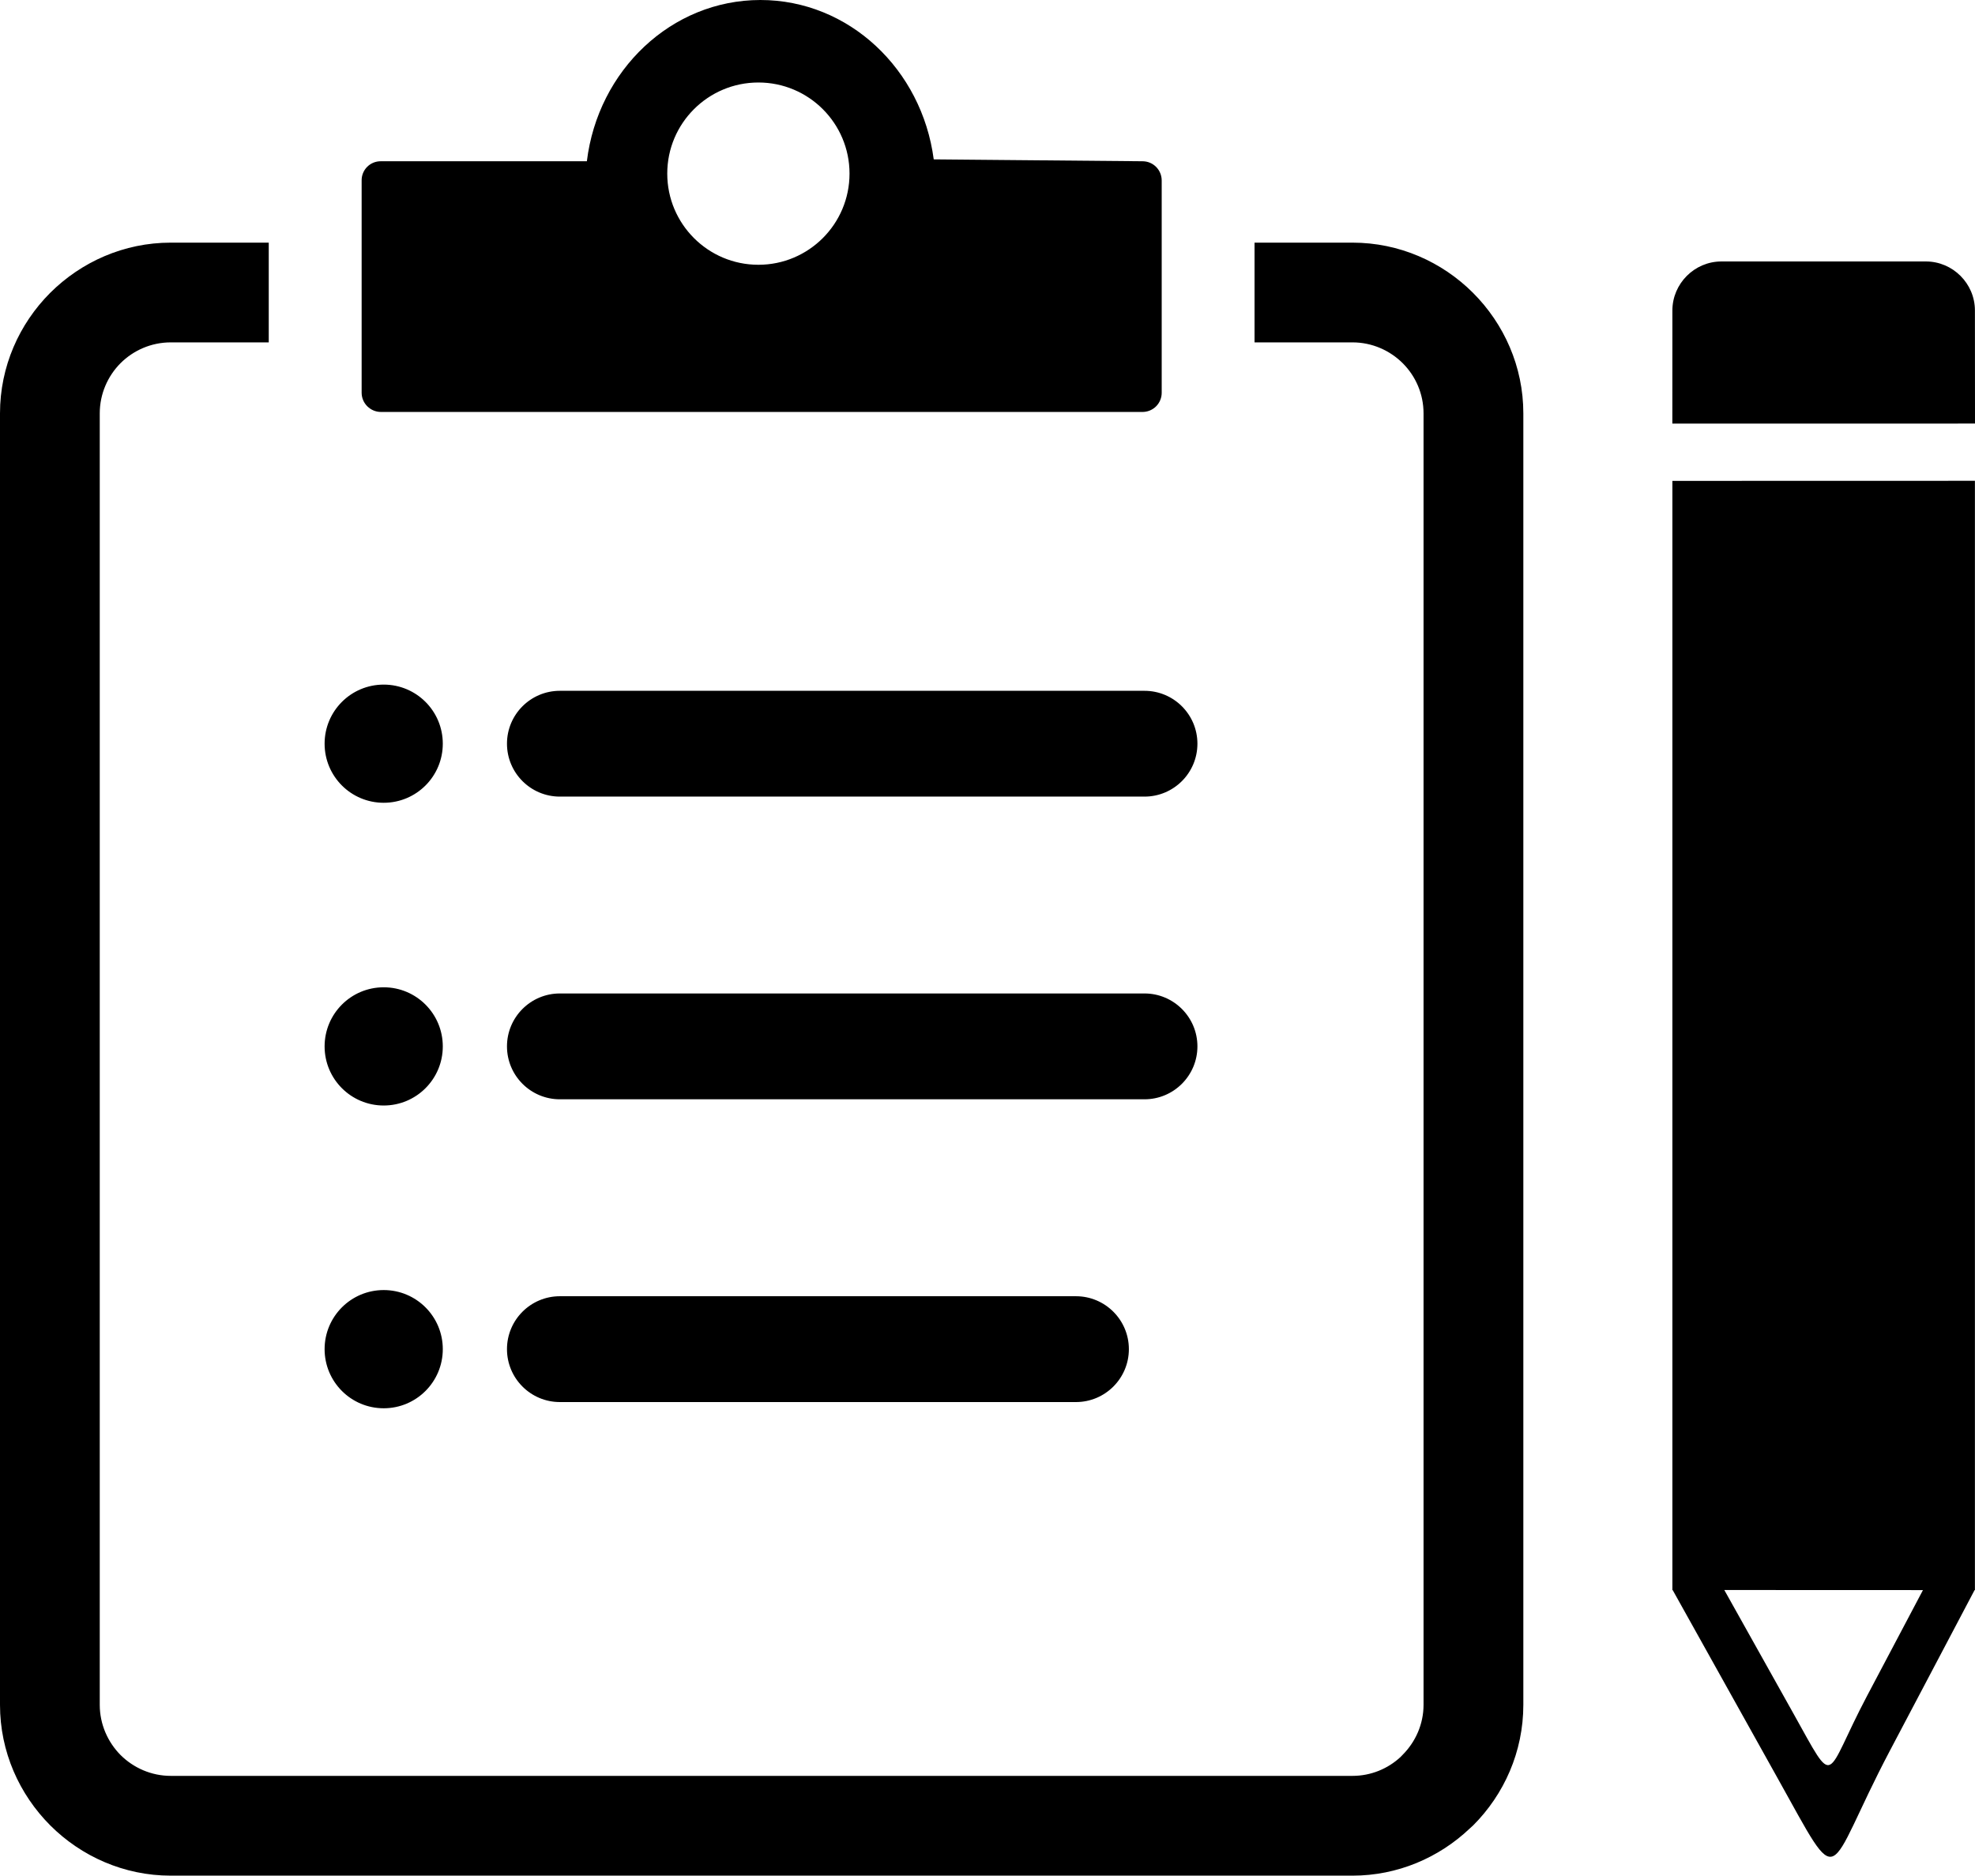
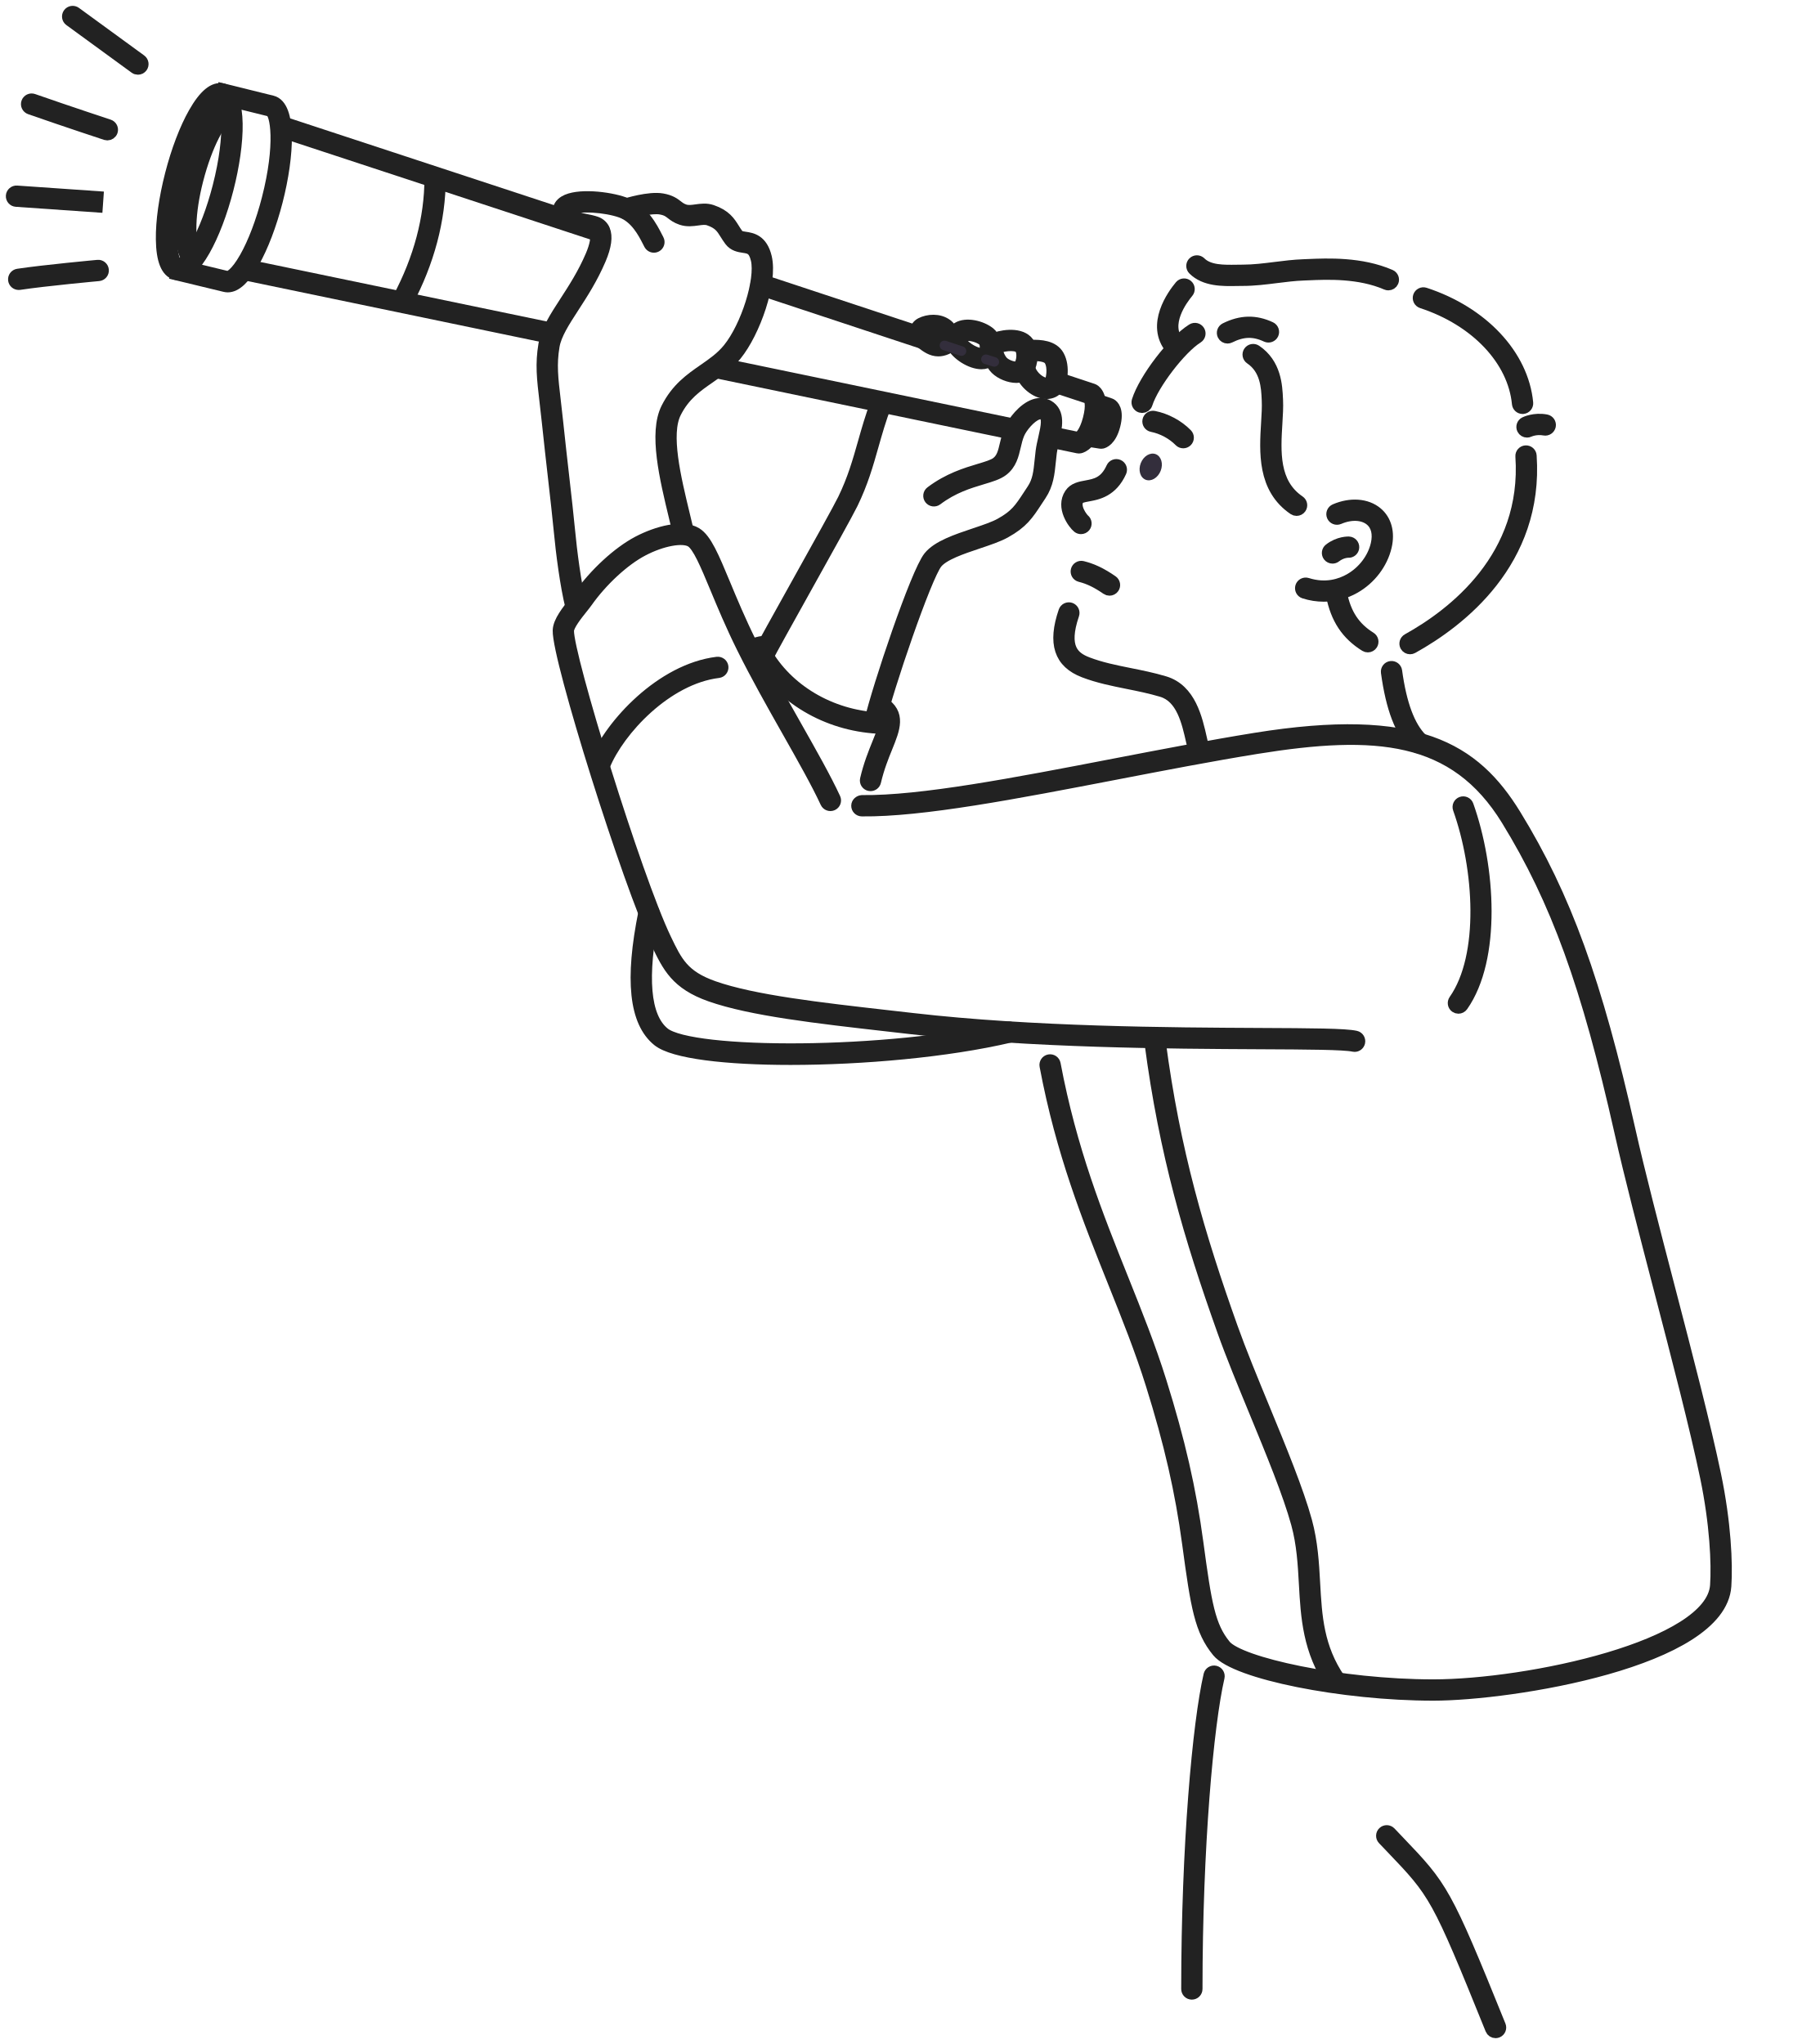
- <svg xmlns="http://www.w3.org/2000/svg" shape-rendering="geometricPrecision" text-rendering="geometricPrecision" image-rendering="optimizeQuality" fill-rule="evenodd" clip-rule="evenodd" viewBox="0 0 512 486.31">
-   <path d="M98.69 41.81h53.45C155.01 18.24 174.04 0 197.13 0c22.94 0 41.87 17.98 44.93 41.32l54.12.49c2.76 0 4.98 2.22 4.98 5v55.01a4.97 4.97 0 0 1-4.98 4.99H98.75c-2.72 0-5-2.22-5-4.99V46.81a4.92 4.92 0 0 1 4.94-5zm347.57 25.98h53.01c6.97 0 12.71 5.72 12.71 12.71l.02 29.32-78.46.01.01-29.33c0-6.97 5.73-12.71 12.71-12.71zm65.63 344.48c-7.32 13.88-14.65 27.79-21.98 41.69-17.22 32.67-11.98 37.69-29.19 6.88l-27.09-48.57-.08.01v-287.6l78.43-.02v287.62l-.09-.01zm-64.88-.02 51.5.02c-4.82 9.11-9.64 18.24-14.45 27.35-11.35 21.45-7.89 24.76-19.2 4.53l-17.85-31.9zM145.14 206.54c-7.57 0-13.71-6.14-13.71-13.72 0-7.57 6.14-13.71 13.71-13.71H296.7c7.57 0 13.72 6.14 13.72 13.71 0 7.58-6.15 13.72-13.72 13.72H145.14zm0 78.48c-7.57 0-13.71-6.15-13.71-13.72s6.14-13.72 13.71-13.72H296.7c7.57 0 13.72 6.15 13.72 13.72s-6.15 13.72-13.72 13.72H145.14zm-45.67 49.46c8.47 0 15.32 6.86 15.32 15.32 0 8.47-6.85 15.33-15.32 15.33s-15.32-6.86-15.32-15.33c0-8.46 6.85-15.32 15.32-15.32zm45.67 29.04c-7.57 0-13.71-6.15-13.71-13.72s6.14-13.72 13.71-13.72h133.79c7.57 0 13.72 6.15 13.72 13.72s-6.15 13.72-13.72 13.72H145.14zM99.47 255.98c8.47 0 15.32 6.86 15.32 15.33 0 8.46-6.85 15.32-15.32 15.32s-15.32-6.86-15.32-15.32c0-8.47 6.85-15.33 15.32-15.33zm0-78.48c8.47 0 15.32 6.85 15.32 15.32s-6.85 15.32-15.32 15.32-15.32-6.85-15.32-15.32S91 177.5 99.47 177.5zM44.27 62.91h25.4v25.86h-25.4c-5.06 0-9.69 2.07-13.02 5.39-3.31 3.33-5.39 7.95-5.39 13.01v334.85c0 5.05 2.09 9.68 5.4 13.02 3.34 3.32 7.97 5.4 13.01 5.4h306.35c4.79 0 9.18-1.86 12.44-4.88l.54-.56c3.35-3.35 5.44-7.96 5.44-12.98V107.17c0-5.05-2.06-9.66-5.38-12.98-3.33-3.33-7.97-5.42-13.04-5.42h-25.39V62.91h25.39c12.16 0 23.21 5 31.22 12.99 8.06 8.05 13.07 19.14 13.07 31.27v334.85c0 12.17-5 23.25-13.02 31.27l-.89.81c-7.96 7.55-18.69 12.21-30.38 12.21H44.27c-12.12 0-23.19-5-31.22-13.01C5 465.23 0 454.17 0 442.02V107.17c0-12.14 4.99-23.2 12.99-31.22 8.07-8.05 19.14-13.04 31.28-13.04zm152.34-41.52c13.04 0 23.62 10.58 23.62 23.62 0 13.06-10.58 23.64-23.62 23.64-13.05 0-23.63-10.58-23.63-23.64 0-13.04 10.58-23.62 23.63-23.62z" />
+ <svg xmlns="http://www.w3.org/2000/svg" width="155" height="175" viewBox="0 0 155 175" fill="none">
+   <path d="M58.509 46.014C58.321 46.014 58.152 45.885 58.108 45.695C58.005 45.254 57.895 44.797 57.781 44.332C56.959 40.929 56.026 37.072 57.093 34.952C57.94 33.267 59.128 32.444 60.276 31.648C61.044 31.115 61.768 30.613 62.373 29.868C63.931 27.947 65.189 23.943 64.779 22.217C64.556 21.285 64.183 21.229 63.666 21.151C63.294 21.095 62.831 21.025 62.504 20.589C62.356 20.392 62.238 20.203 62.124 20.022C61.794 19.492 61.555 19.109 60.684 18.813C60.396 18.714 60.083 18.759 59.719 18.809C59.302 18.867 58.829 18.933 58.338 18.766C57.923 18.625 57.69 18.444 57.483 18.284C57.247 18.101 57.06 17.957 56.562 17.868C55.788 17.73 54.303 18.116 53.796 18.275C53.579 18.344 53.346 18.224 53.279 18.007C53.21 17.791 53.33 17.559 53.546 17.491C53.629 17.465 55.572 16.856 56.706 17.058C57.404 17.182 57.714 17.422 57.989 17.634C58.167 17.771 58.321 17.891 58.605 17.987C58.91 18.09 59.247 18.045 59.606 17.994C60.014 17.938 60.477 17.873 60.95 18.034C62.1 18.426 62.468 19.016 62.825 19.587C62.926 19.749 63.032 19.919 63.164 20.096C63.283 20.255 63.46 20.288 63.79 20.338C64.363 20.424 65.229 20.554 65.581 22.026C66.096 24.188 64.601 28.43 63.014 30.386C62.336 31.221 61.528 31.781 60.747 32.323C59.635 33.094 58.583 33.824 57.83 35.321C56.899 37.172 57.793 40.873 58.583 44.139C58.697 44.606 58.807 45.065 58.911 45.509C58.963 45.731 58.824 45.952 58.603 46.003C58.571 46.01 58.54 46.014 58.509 46.014Z" fill="#332E3C" stroke="#222222" />
+   <path d="M49.297 52.254C49.112 52.254 48.944 52.129 48.897 51.942C48.449 50.128 48.089 47.37 47.904 45.395C47.794 44.24 47.623 42.733 47.425 40.988C47.253 39.477 47.064 37.816 46.887 36.124C46.82 35.481 46.754 34.911 46.692 34.396C46.456 32.389 46.313 31.176 46.595 29.499C46.792 28.325 47.535 27.178 48.396 25.85C49.131 24.716 49.964 23.431 50.627 21.871C50.985 21.03 51.114 20.333 50.972 20.004C50.931 19.909 50.869 19.851 50.768 19.814C50.56 19.737 50.261 19.677 49.946 19.613C48.98 19.418 47.658 19.151 47.813 17.985C47.842 17.777 47.954 17.479 48.333 17.249C49.411 16.594 52.083 16.885 53.45 17.374C55.025 17.935 55.834 19.526 56.223 20.291C56.27 20.382 56.311 20.463 56.347 20.527C56.457 20.727 56.382 20.977 56.182 21.086C55.983 21.195 55.733 21.122 55.623 20.922C55.585 20.851 55.54 20.763 55.489 20.663C55.121 19.942 54.437 18.6 53.173 18.148C51.87 17.683 49.498 17.504 48.762 17.951C48.681 18 48.637 18.048 48.631 18.094C48.58 18.468 49.241 18.631 50.11 18.807C50.458 18.876 50.786 18.944 51.055 19.042C51.365 19.157 51.599 19.377 51.729 19.678C51.971 20.24 51.857 21.086 51.386 22.193C50.695 23.818 49.841 25.135 49.088 26.297C48.277 27.548 47.577 28.629 47.409 29.634C47.146 31.197 47.283 32.365 47.511 34.301C47.572 34.819 47.64 35.391 47.707 36.039C47.884 37.728 48.073 39.386 48.244 40.894C48.443 42.644 48.614 44.154 48.725 45.318C48.908 47.263 49.259 49.974 49.698 51.745C49.752 51.965 49.617 52.188 49.397 52.242C49.363 52.251 49.331 52.254 49.297 52.254Z" fill="#332E3C" stroke="#222222" />
+   <path d="M115.977 89.559C115.945 89.559 115.915 89.555 115.884 89.548C115.089 89.368 111.922 89.352 107.912 89.333C100.126 89.294 88.358 89.235 78.044 88.048L76.056 87.821C70.012 87.135 64.304 86.488 60.819 85.259C57.908 84.232 57.207 82.773 56.239 80.754C53.803 75.678 47.745 56.405 47.82 53.972C47.842 53.225 48.589 52.292 49.187 51.542C49.34 51.349 49.476 51.18 49.57 51.047C50.938 49.117 52.921 47.29 54.625 46.393C56.28 45.523 58.462 44.956 59.602 45.654C60.44 46.166 61.075 47.693 62.036 50.004C62.622 51.414 63.353 53.171 64.297 55.075C65.483 57.467 66.845 59.875 68.162 62.203C69.456 64.49 70.678 66.649 71.469 68.357C71.566 68.562 71.475 68.808 71.268 68.903C71.061 68.998 70.817 68.909 70.721 68.702C69.944 67.024 68.73 64.879 67.445 62.608C66.121 60.269 64.754 57.851 63.558 55.439C62.602 53.511 61.866 51.741 61.275 50.318C60.44 48.313 59.78 46.729 59.172 46.356C58.457 45.919 56.667 46.248 55.011 47.122C53.413 47.962 51.541 49.689 50.244 51.521C50.142 51.666 49.996 51.848 49.833 52.054C49.393 52.604 48.658 53.523 48.644 53.997C48.58 56.069 54.432 75.086 56.982 80.399C57.931 82.376 58.504 83.569 61.094 84.482C64.49 85.68 70.153 86.323 76.15 87.004L78.139 87.23C88.407 88.413 100.148 88.471 107.916 88.51C112.292 88.531 115.183 88.544 116.067 88.746C116.29 88.796 116.428 89.017 116.378 89.238C116.334 89.429 116.165 89.559 115.977 89.559Z" fill="#332E3C" stroke="#222222" />
+   <path d="M51.364 65.783C51.312 65.783 51.259 65.773 51.208 65.753C50.997 65.668 50.896 65.427 50.982 65.217C52.281 62.035 56.626 57.315 61.404 56.73C61.634 56.705 61.836 56.863 61.864 57.088C61.892 57.314 61.73 57.52 61.505 57.547C57.04 58.093 52.967 62.532 51.745 65.527C51.68 65.687 51.526 65.783 51.364 65.783Z" fill="#332E3C" stroke="#222222" />
+   <path d="M122.702 145.105C114.925 145.105 105.788 143.27 104.255 141.398C102.77 139.588 102.443 137.618 101.712 132.187C101.101 127.655 100.167 123.57 98.588 118.529C97.666 115.583 96.542 112.778 95.354 109.809C93.163 104.339 90.898 98.685 89.499 91.252C89.457 91.028 89.604 90.813 89.828 90.771C90.053 90.728 90.267 90.876 90.309 91.099C91.694 98.454 93.944 104.071 96.12 109.503C97.315 112.489 98.444 115.307 99.376 118.283C100.969 123.372 101.912 127.496 102.528 132.077C103.236 137.336 103.549 139.239 104.893 140.878C106.123 142.378 114.754 144.281 122.702 144.281C130.812 144.281 146.55 140.955 146.908 135.738C147.037 133.866 146.879 130.445 146.052 126.462C145.175 122.246 143.616 116.254 142.107 110.459C140.794 105.417 139.555 100.655 138.714 96.911C135.889 84.342 133.264 77.104 129.027 70.202C124.539 62.889 117.768 62.411 107.589 64.052C103.755 64.671 99.585 65.475 95.552 66.253C87.006 67.899 78.935 69.458 73.786 69.397C73.558 69.394 73.375 69.208 73.379 68.981C73.381 68.752 73.588 68.589 73.795 68.573C78.86 68.633 86.892 67.083 95.396 65.444C99.435 64.666 103.611 63.861 107.458 63.24C121.294 61.006 126.238 64.084 129.73 69.772C134.019 76.759 136.671 84.065 139.518 96.731C140.356 100.461 141.594 105.217 142.905 110.252C144.417 116.057 145.978 122.058 146.859 126.294C147.704 130.36 147.863 133.868 147.73 135.794C147.289 142.242 129.419 145.105 122.702 145.105Z" fill="#332E3C" stroke="#222222" />
+   <path d="M102.041 170.701C101.814 170.701 101.63 170.517 101.63 170.29C101.63 158.072 102.59 147.522 103.539 143.416C103.591 143.195 103.813 143.054 104.034 143.107C104.256 143.159 104.394 143.379 104.343 143.601C103.404 147.662 102.453 158.133 102.453 170.29C102.453 170.517 102.269 170.701 102.041 170.701Z" fill="#332E3C" stroke="#222222" />
+   <path d="M128.044 174C127.88 174 127.726 173.904 127.661 173.743C123.016 162.258 122.869 162.106 119.123 158.187L118.427 157.459C118.271 157.293 118.278 157.033 118.443 156.877C118.608 156.719 118.868 156.727 119.026 156.891L119.719 157.618C123.496 161.569 123.721 161.804 128.425 173.435C128.511 173.645 128.409 173.884 128.198 173.97C128.147 173.99 128.094 174 128.044 174Z" fill="#332E3C" stroke="#222222" />
+   <path d="M114.36 144.428C114.228 144.428 114.099 144.366 114.019 144.249C112.023 141.338 111.861 138.424 111.705 135.607C111.612 133.933 111.516 132.2 111.039 130.456C110.339 127.898 108.862 124.312 107.432 120.845C106.452 118.469 105.44 116.012 104.699 113.931C101.87 105.993 99.732 98.764 98.487 89.29C98.458 89.064 98.617 88.857 98.842 88.828C99.068 88.794 99.275 88.957 99.304 89.181C100.54 98.585 102.665 105.766 105.476 113.656C106.21 115.717 107.219 118.165 108.195 120.531C109.634 124.022 111.122 127.632 111.835 130.24C112.333 132.068 112.432 133.844 112.527 135.561C112.685 138.39 112.833 141.063 114.7 143.785C114.829 143.973 114.78 144.229 114.593 144.357C114.521 144.405 114.44 144.428 114.36 144.428Z" fill="#332E3C" stroke="#222222" />
+   <path d="M124.862 86.29C124.78 86.29 124.699 86.266 124.626 86.215C124.44 86.085 124.395 85.828 124.525 85.642C127.2 81.829 126.707 74.341 124.885 69.231C124.808 69.017 124.92 68.781 125.134 68.705C125.349 68.627 125.585 68.74 125.662 68.954C127.552 74.259 128.034 82.075 125.201 86.114C125.121 86.228 124.992 86.29 124.862 86.29Z" fill="#332E3C" stroke="#222222" />
+   <path d="M113.338 51.015C112.78 51.015 112.217 50.928 111.662 50.752C111.445 50.684 111.325 50.453 111.393 50.236C111.462 50.02 111.693 49.899 111.911 49.968C113.51 50.474 114.783 50.047 115.57 49.598C116.717 48.945 117.571 47.825 117.854 46.6C118.059 45.709 117.88 44.975 117.348 44.532C116.711 44.002 115.669 43.949 114.629 44.397C114.419 44.486 114.177 44.39 114.087 44.182C113.997 43.973 114.093 43.731 114.302 43.641C115.628 43.069 116.999 43.169 117.876 43.901C118.648 44.542 118.933 45.594 118.657 46.785C118.323 48.228 117.323 49.548 115.979 50.312C115.161 50.779 114.258 51.015 113.338 51.015Z" fill="#332E3C" stroke="#222222" />
+   <path d="M114.084 47.754C113.961 47.754 113.839 47.7 113.758 47.595C113.619 47.416 113.65 47.157 113.831 47.017C114.632 46.396 115.451 46.437 115.484 46.435C115.712 46.449 115.887 46.642 115.873 46.869C115.861 47.096 115.667 47.266 115.439 47.257C115.416 47.252 114.885 47.242 114.337 47.667C114.262 47.726 114.173 47.754 114.084 47.754Z" fill="#332E3C" stroke="#222222" />
+   <path d="M117.108 55.356C117.033 55.356 116.958 55.336 116.89 55.294C115.309 54.308 114.425 52.977 114.024 50.976C113.98 50.753 114.124 50.536 114.348 50.491C114.57 50.447 114.789 50.592 114.833 50.815C115.186 52.574 115.954 53.74 117.326 54.595C117.52 54.716 117.578 54.969 117.457 55.163C117.379 55.288 117.245 55.356 117.108 55.356Z" fill="#332E3C" stroke="#222222" />
+   <path d="M121.433 63.99C121.327 63.99 121.222 63.949 121.141 63.869C119.918 62.647 119.151 60.643 118.728 57.559C118.697 57.334 118.855 57.126 119.081 57.096C119.305 57.066 119.513 57.222 119.545 57.448C119.936 60.304 120.65 62.215 121.724 63.287C121.886 63.448 121.886 63.708 121.724 63.869C121.644 63.949 121.539 63.99 121.433 63.99Z" fill="#332E3C" stroke="#222222" />
+   <path d="M102.649 64.657C102.466 64.657 102.298 64.533 102.25 64.348C102.182 64.085 102.115 63.793 102.047 63.485C101.667 61.795 101.195 59.694 99.47 59.177C98.486 58.882 97.502 58.684 96.55 58.493C95.259 58.233 94.038 57.988 92.818 57.523C90.725 56.726 90.186 55.081 91.12 52.346C91.193 52.131 91.428 52.017 91.644 52.089C91.859 52.162 91.975 52.396 91.901 52.611C90.921 55.475 91.904 56.295 93.112 56.755C94.268 57.195 95.455 57.434 96.713 57.687C97.683 57.881 98.687 58.083 99.706 58.388C101.894 59.043 102.448 61.506 102.851 63.305C102.918 63.603 102.981 63.885 103.049 64.141C103.105 64.361 102.974 64.586 102.754 64.642C102.719 64.652 102.684 64.657 102.649 64.657Z" fill="#332E3C" stroke="#222222" />
+   <path d="M92.549 45.23C92.457 45.23 92.366 45.2 92.29 45.139C91.922 44.842 90.863 43.434 91.631 42.29C91.948 41.82 92.487 41.722 93.009 41.627C93.801 41.481 94.62 41.331 95.2 40.047C95.294 39.84 95.537 39.746 95.746 39.841C95.954 39.934 96.046 40.178 95.952 40.386C95.194 42.063 93.968 42.288 93.157 42.436C92.711 42.517 92.433 42.576 92.316 42.749C91.889 43.385 92.647 44.369 92.808 44.498C92.985 44.641 93.012 44.901 92.87 45.077C92.788 45.178 92.669 45.23 92.549 45.23Z" fill="#332E3C" stroke="#222222" />
+   <path d="M97.785 34.858C97.744 34.858 97.702 34.852 97.661 34.839C97.443 34.77 97.324 34.539 97.393 34.322C97.996 32.422 100.452 29.219 102.085 28.204C102.278 28.085 102.533 28.142 102.654 28.336C102.774 28.528 102.715 28.782 102.521 28.902C101.07 29.804 98.716 32.877 98.178 34.571C98.122 34.746 97.96 34.858 97.785 34.858Z" fill="#332E3C" stroke="#222222" />
+   <path d="M94.989 50.5C94.909 50.5 94.827 50.477 94.756 50.427C93.913 49.845 93.231 49.516 92.475 49.327C92.253 49.272 92.12 49.048 92.175 48.828C92.23 48.608 92.454 48.474 92.675 48.529C93.533 48.744 94.296 49.108 95.224 49.75C95.412 49.88 95.459 50.136 95.329 50.323C95.249 50.439 95.121 50.5 94.989 50.5Z" fill="#332E3C" stroke="#222222" />
+   <path d="M97.671 39.642C97.911 39.038 98.486 38.701 98.956 38.886C99.424 39.073 99.61 39.713 99.369 40.317C99.128 40.92 98.553 41.259 98.084 41.073C97.615 40.887 97.43 40.246 97.671 39.642Z" fill="#332E3C" />
+   <path d="M101.303 37.882C101.195 37.882 101.088 37.841 101.008 37.758C100.386 37.125 99.52 36.66 98.633 36.483C98.409 36.439 98.264 36.221 98.309 35.999C98.354 35.777 98.57 35.63 98.794 35.676C99.841 35.885 100.863 36.434 101.596 37.184C101.757 37.346 101.753 37.607 101.59 37.766C101.51 37.844 101.406 37.882 101.303 37.882Z" fill="#332E3C" stroke="#222222" />
+   <path d="M105.093 28.913C104.943 28.913 104.797 28.831 104.725 28.686C104.622 28.483 104.705 28.236 104.909 28.134C106.247 27.467 107.475 27.438 108.774 28.045C108.98 28.142 109.069 28.386 108.973 28.593C108.875 28.798 108.63 28.886 108.424 28.79C107.344 28.284 106.402 28.308 105.277 28.87C105.218 28.9 105.156 28.913 105.093 28.913Z" fill="#332E3C" stroke="#222222" />
+   <path d="M111.007 43.669C110.927 43.669 110.847 43.646 110.776 43.598C108.126 41.8 108.317 38.689 108.47 36.189C108.512 35.499 108.552 34.847 108.525 34.298L108.521 34.194C108.474 33.163 108.401 31.603 107.06 30.698C106.871 30.571 106.822 30.315 106.949 30.126C107.077 29.939 107.332 29.89 107.521 30.016C109.206 31.153 109.293 33.033 109.344 34.157L109.349 34.258C109.378 34.853 109.337 35.526 109.293 36.24C109.146 38.65 108.977 41.382 111.24 42.918C111.428 43.045 111.477 43.301 111.348 43.489C111.269 43.606 111.139 43.669 111.007 43.669Z" fill="#332E3C" stroke="#222222" />
+   <path d="M100.571 29.993C100.453 29.993 100.336 29.943 100.254 29.845C98.55 27.808 100.439 25.229 101.059 24.486C101.205 24.312 101.465 24.288 101.64 24.433C101.815 24.579 101.839 24.838 101.693 25.013C101.176 25.631 99.592 27.769 100.886 29.319C101.033 29.493 101.009 29.752 100.834 29.898C100.757 29.962 100.663 29.993 100.571 29.993Z" fill="#332E3C" stroke="#222222" />
+   <path d="M118.865 24.36C118.811 24.36 118.754 24.349 118.701 24.326C116.372 23.315 113.64 23.43 112.008 23.501L111.615 23.517C110.835 23.545 110.044 23.645 109.278 23.741C108.344 23.859 107.379 23.98 106.403 23.98C106.24 23.98 106.071 23.984 105.897 23.986C104.679 24.009 103.16 24.035 102.183 23.06C102.022 22.899 102.022 22.638 102.183 22.478C102.345 22.317 102.605 22.317 102.766 22.478C103.495 23.205 104.763 23.181 105.883 23.164C106.062 23.161 106.236 23.158 106.403 23.158C107.328 23.158 108.267 23.039 109.175 22.925C109.959 22.827 110.769 22.725 111.584 22.695L111.972 22.679C113.675 22.606 116.526 22.484 119.03 23.572C119.238 23.662 119.335 23.905 119.243 24.113C119.176 24.268 119.024 24.36 118.865 24.36Z" fill="#332E3C" stroke="#222222" />
+   <path d="M130.355 34.943C130.145 34.943 129.966 34.783 129.945 34.57C129.587 30.819 126.364 27.415 121.735 25.9C121.52 25.829 121.402 25.597 121.473 25.381C121.544 25.164 121.776 25.045 121.993 25.117C126.933 26.735 130.377 30.415 130.766 34.492C130.788 34.718 130.621 34.919 130.395 34.941C130.381 34.942 130.368 34.943 130.355 34.943Z" fill="#332E3C" stroke="#222222" />
+   <path d="M130.738 36.965C130.585 36.965 130.438 36.881 130.367 36.736C130.267 36.533 130.349 36.288 130.551 36.187C130.584 36.17 131.363 35.789 132.376 35.981C132.6 36.023 132.746 36.239 132.704 36.462C132.661 36.685 132.444 36.831 132.221 36.79C131.493 36.651 130.923 36.921 130.917 36.923C130.86 36.952 130.798 36.965 130.738 36.965Z" fill="#332E3C" stroke="#222222" />
+   <path d="M120.723 55.516C120.579 55.516 120.438 55.44 120.362 55.304C120.251 55.106 120.324 54.855 120.522 54.745C124.404 52.593 130.828 47.696 130.24 39.07C130.224 38.844 130.395 38.647 130.623 38.632C130.847 38.617 131.047 38.787 131.062 39.014C131.681 48.094 124.975 53.218 120.923 55.464C120.859 55.499 120.791 55.516 120.723 55.516Z" fill="#332E3C" stroke="#222222" />
+   <path d="M74.888 62.275C74.857 62.275 74.826 62.271 74.795 62.264C74.573 62.213 74.434 61.992 74.486 61.771C75.161 58.846 78.45 49.054 79.547 47.684C80.276 46.775 81.892 46.233 83.455 45.709C84.309 45.422 85.116 45.152 85.647 44.857C86.957 44.131 87.328 43.565 88.067 42.437C88.172 42.275 88.284 42.103 88.407 41.92C88.901 41.181 88.978 40.413 89.076 39.442C89.101 39.184 89.129 38.916 89.165 38.637C89.212 38.272 89.3 37.888 89.385 37.517C89.634 36.435 89.766 35.707 89.327 35.458C89.241 35.409 89.095 35.355 88.838 35.441C88.194 35.66 87.452 36.582 87.224 37.12C87.071 37.48 86.983 37.858 86.898 38.224C86.726 38.964 86.548 39.73 85.838 40.27C85.427 40.581 84.837 40.759 84.088 40.983C82.973 41.317 81.586 41.733 80.206 42.778C80.024 42.916 79.766 42.88 79.628 42.7C79.49 42.519 79.525 42.26 79.707 42.123C81.205 40.988 82.734 40.53 83.852 40.194C84.493 40.003 85.046 39.836 85.338 39.616C85.811 39.256 85.936 38.719 86.095 38.037C86.188 37.638 86.284 37.225 86.464 36.799C86.748 36.13 87.614 34.988 88.572 34.663C88.988 34.521 89.389 34.55 89.733 34.742C90.74 35.312 90.447 36.581 90.189 37.702C90.108 38.053 90.025 38.417 89.982 38.741C89.948 39.013 89.921 39.273 89.896 39.524C89.796 40.523 89.701 41.466 89.093 42.377C88.972 42.557 88.861 42.727 88.757 42.886C87.996 44.05 87.537 44.752 86.047 45.577C85.451 45.908 84.609 46.19 83.717 46.489C82.335 46.953 80.768 47.478 80.191 48.198C79.257 49.364 75.991 58.923 75.289 61.955C75.246 62.146 75.075 62.275 74.888 62.275Z" fill="#332E3C" stroke="#222222" />
+   <path d="M65.292 56.604C65.231 56.604 65.168 56.59 65.108 56.56C64.904 56.459 64.823 56.212 64.924 56.009C65.263 55.331 66.724 52.71 68.27 49.934C70.033 46.772 71.855 43.501 72.22 42.747C73.054 41.028 73.483 39.518 73.936 37.92C74.251 36.809 74.576 35.663 75.054 34.391C75.134 34.179 75.372 34.07 75.584 34.151C75.797 34.23 75.906 34.468 75.826 34.681C75.36 35.919 75.04 37.05 74.729 38.143C74.266 39.778 73.829 41.321 72.963 43.105C72.587 43.88 70.759 47.161 68.991 50.334C67.449 53.102 65.993 55.715 65.662 56.377C65.59 56.521 65.444 56.604 65.292 56.604Z" fill="#332E3C" stroke="#222222" />
+   <path d="M89.606 33.662C89.474 33.662 89.337 33.644 89.196 33.607C88.302 33.372 87.462 32.473 87.32 31.602C87.284 31.377 87.436 31.166 87.662 31.13C87.886 31.093 88.098 31.245 88.134 31.471C88.223 32.02 88.83 32.66 89.405 32.811C89.758 32.904 89.887 32.746 89.928 32.694C90.019 32.542 90.263 31.514 89.898 30.857C89.715 30.528 89.191 30.387 88.251 30.417C88.008 30.428 87.833 30.245 87.826 30.018C87.818 29.791 87.998 29.601 88.225 29.594C89.103 29.566 90.165 29.641 90.619 30.458C91.16 31.431 90.848 32.864 90.572 33.209C90.333 33.506 89.993 33.662 89.606 33.662Z" fill="#332E3C" stroke="#222222" />
+   <path fill-rule="evenodd" clip-rule="evenodd" d="M87.021 32.285C86.416 32.285 85.677 31.985 85.264 31.572C84.883 31.193 84.438 30.315 84.59 29.651C84.667 29.319 84.883 29.073 85.201 28.963C86.113 28.647 87.647 28.53 88.138 29.511C88.445 30.123 88.395 31.076 88.022 31.678C87.779 32.068 87.424 32.285 87.021 32.285ZM86.546 29.559C86.185 29.559 85.782 29.633 85.472 29.74C85.429 29.756 85.407 29.773 85.394 29.835C85.324 30.138 85.589 30.733 85.847 30.99C86.107 31.251 86.633 31.461 87.021 31.461C87.062 31.461 87.186 31.461 87.321 31.245C87.546 30.881 87.583 30.241 87.401 29.879C87.286 29.647 86.941 29.559 86.546 29.559ZM85.337 29.352H85.342H85.337Z" fill="#332E3C" stroke="#222222" />
+   <path fill-rule="evenodd" clip-rule="evenodd" d="M84.029 31.114C83.122 31.114 81.907 30.334 81.537 29.571C81.254 28.987 81.422 28.432 81.986 28.083C82.721 27.63 84.018 27.94 84.721 28.501C85.156 28.849 85.265 29.52 85.181 30.031C85.098 30.537 84.831 30.907 84.449 31.046C84.321 31.092 84.179 31.114 84.029 31.114ZM82.419 28.784C82.192 28.923 82.195 29.037 82.279 29.212C82.575 29.823 83.755 30.423 84.167 30.273C84.255 30.24 84.336 30.09 84.368 29.898C84.421 29.572 84.326 29.239 84.207 29.144C83.705 28.743 82.786 28.558 82.419 28.784Z" fill="#332E3C" stroke="#222222" />
+   <path fill-rule="evenodd" clip-rule="evenodd" d="M80.338 30.013C79.764 30.013 79.322 29.681 78.946 29.401C78.668 29.192 78.357 28.791 78.394 28.346C78.42 28.063 78.581 27.831 78.85 27.694C79.44 27.393 80.384 27.301 81.063 27.809C81.454 28.102 81.693 28.617 81.642 29.059C81.603 29.417 81.389 29.699 81.045 29.852C80.788 29.966 80.554 30.013 80.338 30.013ZM79.225 28.425C79.216 28.432 79.209 28.435 79.205 28.439C79.211 28.465 79.284 28.626 79.441 28.743C79.962 29.133 80.233 29.311 80.71 29.101C80.805 29.058 80.819 29.011 80.823 28.966C80.841 28.812 80.723 28.584 80.568 28.466C80.194 28.186 79.596 28.237 79.225 28.425Z" fill="#332E3C" stroke="#222222" />
+   <path d="M75.188 62.317C75.181 62.317 75.173 62.317 75.166 62.317C70.771 62.084 66.795 59.72 64.79 56.149C64.679 55.951 64.75 55.701 64.949 55.589C65.146 55.479 65.398 55.55 65.51 55.748C67.377 59.073 71.095 61.276 75.21 61.495C75.437 61.507 75.612 61.7 75.6 61.927C75.588 62.147 75.406 62.317 75.188 62.317Z" fill="#332E3C" stroke="#222222" />
+   <path d="M74.531 67.234C74.501 67.234 74.469 67.231 74.438 67.224C74.215 67.172 74.078 66.951 74.13 66.73C74.419 65.487 74.829 64.474 75.159 63.659C75.846 61.967 76.019 61.405 75.12 60.836C74.927 60.715 74.869 60.461 74.991 60.269C75.112 60.077 75.368 60.02 75.56 60.142C77.085 61.103 76.573 62.367 75.924 63.968C75.605 64.755 75.207 65.736 74.933 66.916C74.888 67.106 74.719 67.234 74.531 67.234Z" fill="#332E3C" stroke="#222222" />
+   <path d="M67.686 90.676C62.188 90.676 57.647 90.155 56.329 89.086C54.36 87.49 53.977 83.891 55.157 78.085C55.203 77.862 55.422 77.718 55.644 77.763C55.867 77.809 56.011 78.025 55.965 78.249C54.867 83.651 55.165 87.082 56.849 88.448C59.19 90.347 76.022 90.383 86.3 87.965C86.521 87.916 86.743 88.05 86.796 88.272C86.848 88.493 86.71 88.714 86.489 88.767C81.124 90.029 73.811 90.676 67.686 90.676Z" fill="#332E3C" stroke="#222222" />
+   <path fill-rule="evenodd" clip-rule="evenodd" d="M15.286 23.495C15.2 23.495 15.114 23.484 15.028 23.462C14.266 23.266 13.867 22.27 13.844 20.501C13.822 18.948 14.099 16.969 14.624 14.93C15.148 12.889 15.859 11.022 16.626 9.671C17.501 8.13 18.33 7.45 19.094 7.645C20.694 8.054 20.509 12.247 19.498 16.177C18.975 18.218 18.263 20.085 17.497 21.436C16.719 22.804 15.977 23.495 15.286 23.495ZM18.846 8.437C18.625 8.437 18.087 8.768 17.344 10.077C16.612 11.365 15.929 13.162 15.422 15.134C14.916 17.106 14.648 19.007 14.667 20.489C14.689 22.102 15.048 22.617 15.233 22.666C15.422 22.712 15.983 22.432 16.779 21.03C17.512 19.74 18.193 17.945 18.7 15.973C19.883 11.371 19.445 8.583 18.889 8.441C18.877 8.438 18.863 8.437 18.846 8.437ZM15.024 15.032H15.028H15.024Z" fill="#332E3C" stroke="#222222" />
+   <path d="M19.498 24.531C19.412 24.531 19.326 24.519 19.241 24.497C18.716 24.364 15.077 23.489 15.077 23.489L15.269 22.69C17.702 23.274 19.095 23.61 19.445 23.701C19.628 23.749 20.194 23.467 20.992 22.065C21.724 20.777 22.405 18.98 22.912 17.008C24.095 12.406 23.658 9.619 23.101 9.478C22.492 9.321 18.882 8.434 18.882 8.434L19.078 7.635C21.49 8.228 22.899 8.576 23.306 8.68C24.906 9.089 24.721 13.282 23.711 17.213C23.187 19.253 22.475 21.12 21.708 22.471C20.931 23.84 20.19 24.531 19.498 24.531Z" fill="#332E3C" stroke="#222222" />
+   <path d="M16.365 22.305C16.227 22.305 16.09 22.235 16.013 22.108C15.14 20.684 15.486 17.621 16.101 15.229C16.76 12.663 17.974 9.796 19.198 9.172C19.402 9.069 19.65 9.149 19.753 9.351C19.857 9.553 19.776 9.802 19.574 9.905C18.875 10.261 17.7 12.32 16.9 15.434C16.192 18.192 16.117 20.701 16.717 21.679C16.836 21.873 16.774 22.126 16.581 22.245C16.513 22.286 16.438 22.305 16.365 22.305Z" fill="#222222" stroke="#222222" />
+   <path d="M46.926 28.898L45.51 28.605L20.989 23.51C20.767 23.463 20.623 23.246 20.67 23.024C20.716 22.8 20.934 22.657 21.158 22.704L47.095 28.093L47.026 28.499L46.926 28.898Z" fill="#332E3C" stroke="#222222" />
+   <path d="M86.886 37.188C86.859 37.188 86.83 37.184 86.802 37.179L61.332 31.89C61.11 31.843 60.966 31.626 61.013 31.404C61.059 31.18 61.277 31.036 61.501 31.084L86.969 36.373C87.192 36.42 87.335 36.637 87.29 36.86C87.249 37.054 87.078 37.188 86.886 37.188Z" fill="#332E3C" stroke="#222222" />
+   <path d="M92.372 38.327C92.344 38.327 92.316 38.324 92.288 38.318L89.924 37.827C89.701 37.78 89.557 37.563 89.604 37.34C89.65 37.118 89.869 36.974 90.091 37.021L92.332 37.487C92.471 37.398 92.896 37.046 93.204 35.873C93.529 34.628 93.302 34.199 93.228 34.098L90.332 33.14C90.117 33.069 89.999 32.836 90.071 32.621C90.142 32.405 90.376 32.288 90.593 32.359L93.569 33.345C93.594 33.353 93.619 33.364 93.64 33.376C93.797 33.462 94.545 34.002 94.001 36.081C93.497 38.006 92.627 38.283 92.458 38.318C92.43 38.324 92.401 38.327 92.372 38.327Z" fill="#332E3C" stroke="#222222" />
+   <path d="M85.124 31.396C85.084 31.396 85.041 31.39 85.002 31.377L84.29 31.155C84.073 31.087 83.952 30.855 84.02 30.639C84.088 30.423 84.32 30.302 84.537 30.37L85.247 30.592C85.465 30.66 85.586 30.89 85.518 31.108C85.463 31.283 85.3 31.396 85.124 31.396Z" fill="#332E3C" />
+   <path d="M82.318 30.468C82.275 30.468 82.231 30.46 82.188 30.447L80.732 29.965C80.515 29.894 80.398 29.661 80.471 29.445C80.542 29.23 80.774 29.112 80.992 29.184L82.447 29.666C82.663 29.737 82.78 29.97 82.709 30.185C82.651 30.358 82.49 30.468 82.318 30.468Z" fill="#332E3C" />
+   <path d="M78.826 29.314C78.784 29.314 78.739 29.307 78.697 29.292L65.023 24.77C64.808 24.699 64.69 24.466 64.762 24.25C64.833 24.034 65.066 23.917 65.282 23.989L78.956 28.511C79.172 28.583 79.289 28.815 79.217 29.031C79.16 29.204 78.999 29.314 78.826 29.314Z" fill="#332E3C" stroke="#222222" />
+   <path d="M51.298 20.208C51.254 20.208 51.211 20.202 51.167 20.188L50.75 20.049L24.011 11.256C23.794 11.184 23.677 10.952 23.748 10.736C23.82 10.52 24.051 10.404 24.269 10.473L51.426 19.406C51.643 19.477 51.76 19.71 51.689 19.927C51.631 20.099 51.47 20.208 51.298 20.208Z" fill="#332E3C" stroke="#222222" />
+   <path d="M94.274 37.921C94.252 37.921 94.23 37.92 94.209 37.916L93.084 37.738C92.859 37.702 92.706 37.492 92.741 37.267C92.777 37.043 92.987 36.89 93.213 36.925L94.21 37.084C94.278 37.019 94.469 36.806 94.619 36.233C94.755 35.711 94.719 35.435 94.68 35.334L93.763 35.018C93.548 34.943 93.433 34.709 93.508 34.495C93.582 34.28 93.816 34.166 94.032 34.24L95.054 34.592C95.077 34.601 95.1 34.61 95.121 34.622C95.279 34.711 95.767 35.103 95.416 36.441C95.088 37.699 94.477 37.888 94.358 37.913C94.33 37.919 94.301 37.921 94.274 37.921Z" fill="#332E3C" stroke="#222222" />
+   <path d="M34.483 26.121C34.418 26.121 34.35 26.105 34.289 26.073C34.088 25.966 34.012 25.716 34.119 25.515C35.897 22.189 36.837 18.657 36.837 15.301C36.837 15.074 37.021 14.89 37.249 14.89C37.477 14.89 37.662 15.074 37.662 15.301C37.662 18.791 36.688 22.458 34.847 25.903C34.773 26.041 34.63 26.121 34.483 26.121Z" fill="#332E3C" stroke="#222222" />
+   <path d="M64.42 56.17C64.351 56.17 64.282 56.153 64.219 56.118C64.019 56.009 63.949 55.754 64.058 55.556C64.262 55.186 64.795 54.969 65.643 54.915C65.861 54.901 66.066 55.073 66.08 55.299C66.096 55.526 65.924 55.722 65.696 55.736C65.17 55.77 64.835 55.89 64.775 55.961C64.7 56.096 64.563 56.17 64.42 56.17Z" fill="#332E3C" stroke="#222222" />
+   <path d="M1.601 24.325C1.4 24.325 1.224 24.18 1.194 23.976C1.16 23.751 1.315 23.542 1.54 23.507C3.804 23.167 8.326 22.752 8.371 22.747C8.6 22.724 8.798 22.893 8.82 23.12C8.841 23.346 8.673 23.547 8.447 23.567C8.401 23.571 3.902 23.984 1.663 24.322C1.642 24.324 1.622 24.325 1.601 24.325Z" fill="#332E3C" stroke="#222222" />
+   <path d="M8.303 17.687C8.303 17.687 4.533 17.421 1.384 17.207C1.156 17.192 0.985 16.996 1.001 16.768C1.017 16.541 1.224 16.369 1.439 16.386C3.539 16.529 5.847 16.689 8.361 16.866L8.303 17.687Z" fill="#332E3C" stroke="#222222" />
+   <path d="M9.191 11.52C9.149 11.52 9.106 11.513 9.063 11.5C9.03 11.489 5.69 10.391 2.57 9.301C2.355 9.226 2.242 8.992 2.317 8.777C2.393 8.563 2.627 8.449 2.842 8.524C5.955 9.611 9.288 10.707 9.32 10.718C9.537 10.789 9.655 11.022 9.584 11.238C9.526 11.411 9.365 11.52 9.191 11.52Z" fill="#332E3C" stroke="#222222" />
+   <path d="M11.807 5.897C11.723 5.897 11.637 5.872 11.564 5.818L5.978 1.744C5.794 1.611 5.754 1.353 5.888 1.17C6.022 0.986 6.28 0.945 6.464 1.079L12.051 5.153C12.235 5.288 12.274 5.545 12.141 5.729C12.059 5.84 11.934 5.897 11.807 5.897Z" fill="#332E3C" stroke="#222222" />
</svg>
